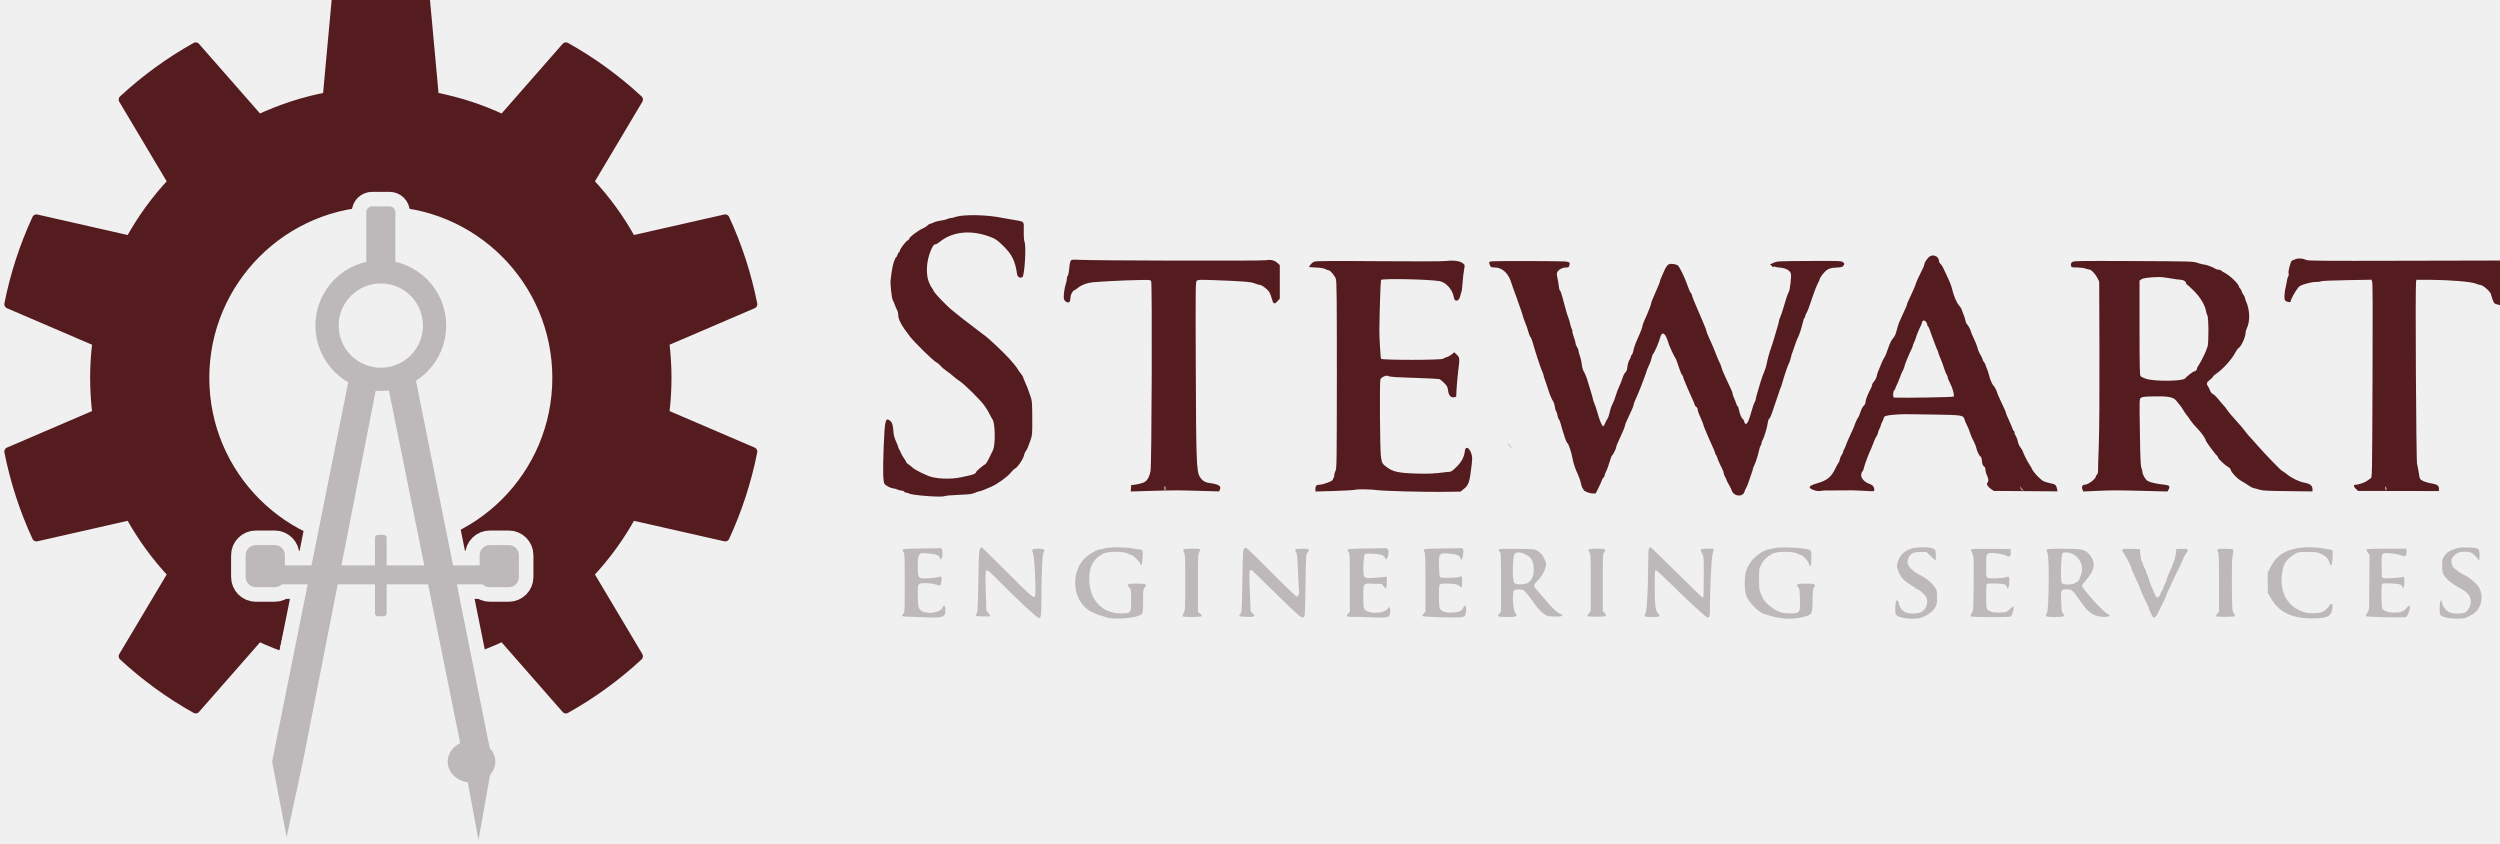
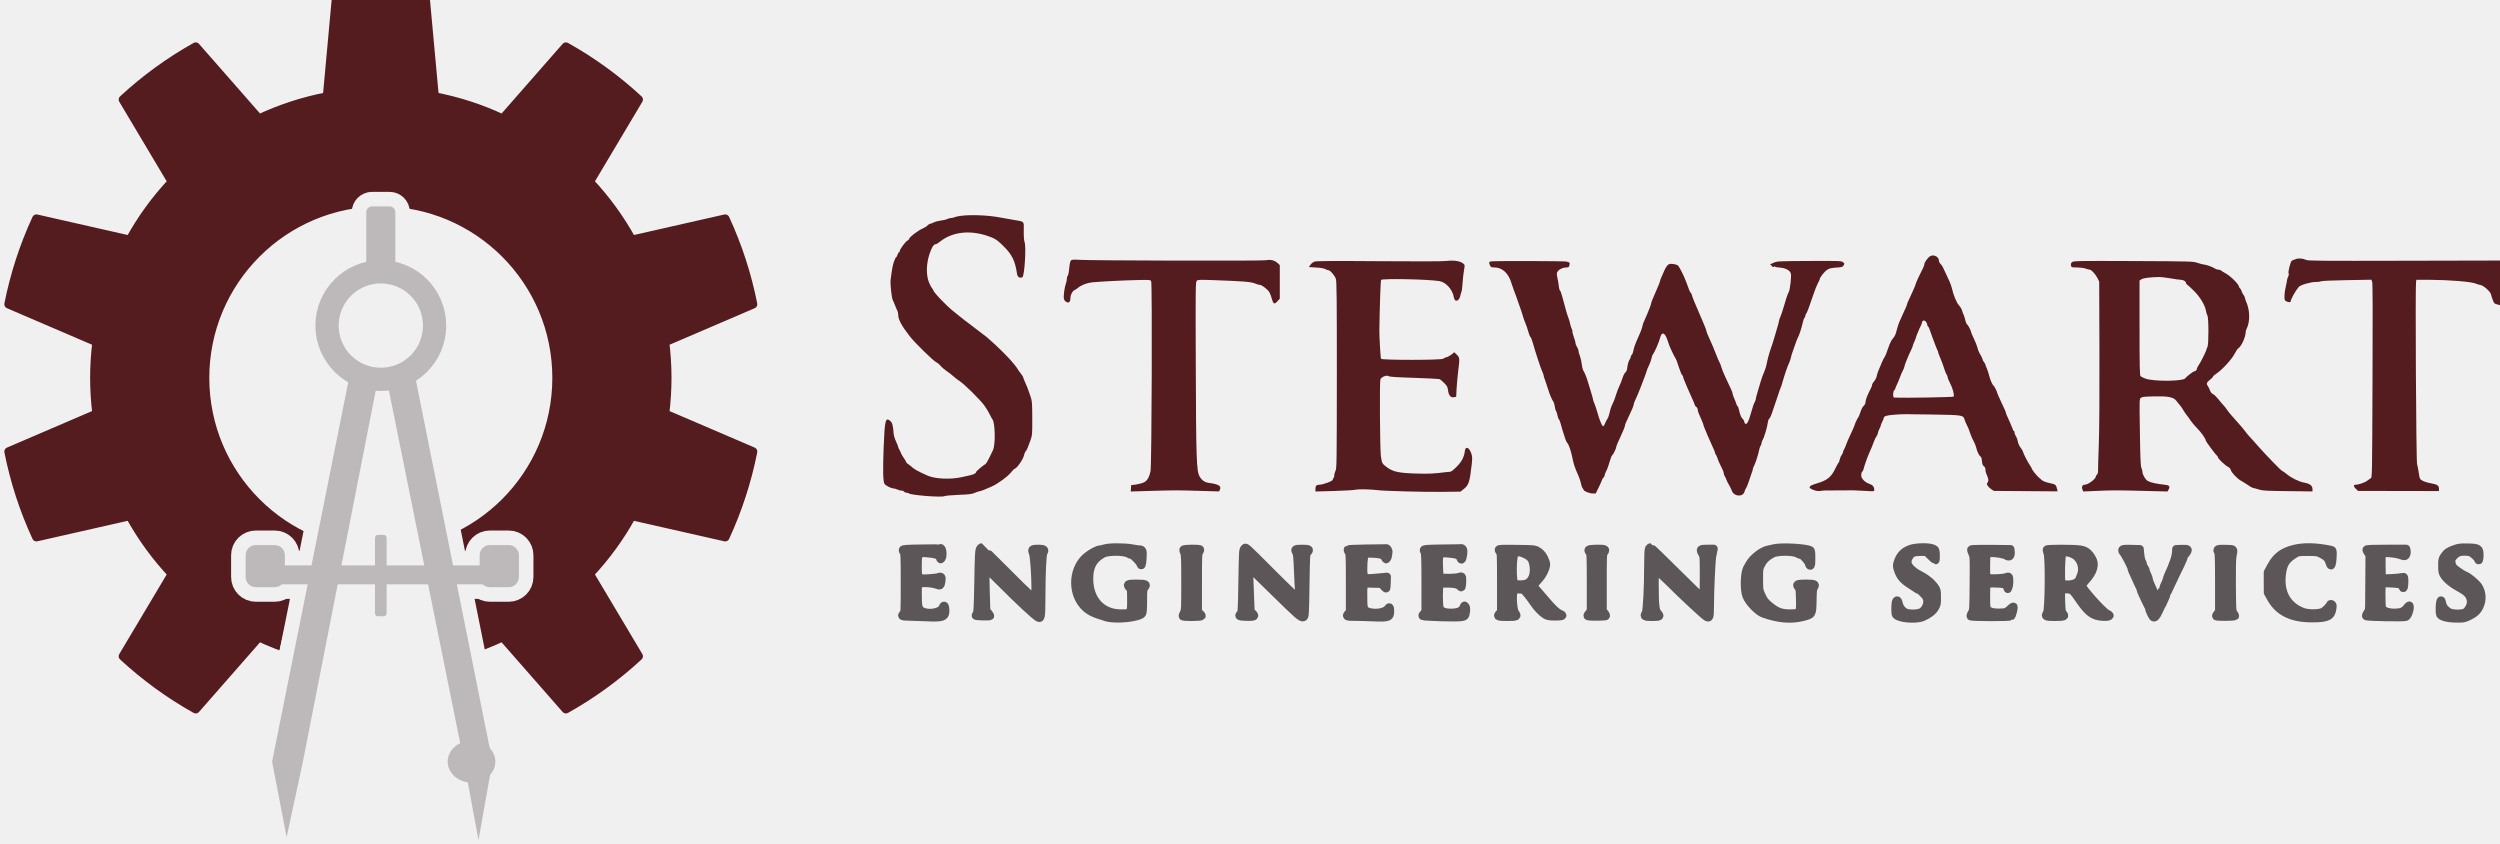
<svg xmlns="http://www.w3.org/2000/svg" viewBox="0 0 860 290" width="860" height="290">
  <defs>
    <mask id="ko-c" maskUnits="userSpaceOnUse" x="-20" y="-20" width="320" height="340">
      <rect x="-20" y="-20" width="320" height="340" fill="#fff" />
      <g fill="#000" stroke="#000" stroke-width="10" stroke-linejoin="round">
        <rect x="126" y="71" width="10" height="24" rx="2" />
        <circle cx="131" cy="112" r="18.5" fill="none" stroke="#000" stroke-width="8" />
        <path d="M120.5 128H130.5L104.2 262 98.6 288 93.6 262Z" />
        <path d="M132.5 128H142.5L169.4 262 164.6 289 159.6 262Z" />
        <ellipse cx="162.2" cy="262" rx="8.2" ry="7.2" />
        <rect x="88" y="194.5" width="87" height="6.5" rx="1" />
        <rect x="84.5" y="187.5" width="13.5" height="14.5" rx="3.5" />
        <rect x="165" y="187.5" width="13.5" height="14.5" rx="3.5" />
        <rect x="129" y="184" width="4" height="28" rx="1" />
        <path d="M118 150H145L178 300H84Z" />
      </g>
    </mask>
  </defs>
  <path mask="url(#ko-c)" fill="#551C20" stroke="#551C20" stroke-width="3" stroke-linejoin="round" fill-rule="evenodd" d="M149.46 33.24L146.45 0.42A130.5 130.5 0 0 0 115.55 0.42L112.54 33.24A98.5 98.5 0 0 0 89.06 40.87L89.06 40.87L67.33 16.08A130.5 130.5 0 0 0 42.33 34.25L59.20 62.57A98.5 98.5 0 0 0 44.68 82.55L44.68 82.55L12.54 75.26A130.5 130.5 0 0 0 2.99 104.65L33.28 117.65A98.5 98.5 0 0 0 33.28 142.35L33.28 142.35L2.99 155.35A130.5 130.5 0 0 0 12.54 184.74L44.68 177.45A98.5 98.5 0 0 0 59.20 197.43L59.20 197.43L42.33 225.75A130.5 130.5 0 0 0 67.33 243.92L89.06 219.13A98.5 98.5 0 0 0 112.54 226.76L112.54 226.76L115.55 259.58A130.5 130.5 0 0 0 146.45 259.58L149.46 226.76A98.5 98.5 0 0 0 172.94 219.13L172.94 219.13L194.67 243.92A130.5 130.5 0 0 0 219.67 225.75L202.80 197.43A98.5 98.5 0 0 0 217.32 177.45L217.32 177.45L249.46 184.74A130.5 130.5 0 0 0 259.01 155.35L228.72 142.35A98.5 98.5 0 0 0 228.72 117.65L228.72 117.65L259.01 104.65A130.5 130.5 0 0 0 249.46 75.26L217.32 82.55A98.5 98.5 0 0 0 202.80 62.57L202.80 62.57L219.67 34.25A130.5 130.5 0 0 0 194.67 16.08L172.94 40.87A98.5 98.5 0 0 0 149.46 33.24ZM191.50 130.00A60.5 60.5 0 1 0 70.50 130.00A60.5 60.5 0 1 0 191.50 130.00Z" />
  <g fill="#BDB9BA">
    <rect x="126" y="71" width="10" height="24" rx="2" />
    <circle cx="131" cy="112" r="18.5" fill="none" stroke="#BDB9BA" stroke-width="8" />
    <path d="M120.5 128H130.5L104.2 262 98.6 288 93.6 262Z" />
    <path d="M132.5 128H142.5L169.4 262 164.6 289 159.6 262Z" />
    <ellipse cx="162.2" cy="262" rx="8.2" ry="7.2" />
    <rect x="88" y="194.5" width="87" height="6.5" rx="1" />
    <rect x="84.5" y="187.5" width="13.5" height="14.5" rx="3.5" />
    <rect x="165" y="187.5" width="13.5" height="14.5" rx="3.5" />
    <rect x="129" y="184" width="4" height="28" rx="1" />
  </g>
  <g transform="translate(280 0) scale(.25)">
    <g transform="translate(0 1160) scale(.1 -.1)">
      <path fill="#551C20" d="M2020 8630 c-30 -4 -68 -12 -83 -18 -16 -7 -39 -12 -51 -12 -13 0 -36 -6 -52 -14 -16 -8 -56 -17 -89 -21 -33 -4 -77 -16 -97 -26 -20 -10 -43 -19 -51 -19 -8 0 -22 -10 -33 -21 -10 -12 -43 -32 -72 -45 -63 -28 -182 -119 -182 -140 0 -8 -11 -19 -24 -25 -26 -12 -106 -120 -106 -144 0 -8 -4 -15 -9 -15 -5 0 -15 -16 -21 -35 -6 -19 -15 -35 -20 -35 -4 0 -17 -26 -28 -57 -18 -52 -28 -103 -47 -252 -7 -56 13 -249 30 -281 7 -14 21 -45 30 -70 9 -25 23 -57 31 -72 8 -14 14 -44 14 -66 0 -59 49 -149 159 -290 67 -87 324 -338 364 -357 20 -9 47 -32 61 -50 14 -18 49 -48 78 -68 29 -19 70 -51 92 -71 21 -20 63 -52 92 -71 64 -41 271 -245 335 -330 25 -33 58 -87 74 -120 16 -33 35 -67 41 -75 38 -47 43 -351 7 -425 -11 -22 -35 -72 -54 -111 -19 -39 -41 -75 -50 -80 -39 -22 -129 -100 -129 -111 0 -16 -30 -31 -82 -43 -24 -5 -74 -16 -113 -25 -152 -35 -367 -26 -470 20 -129 56 -198 95 -230 130 -5 5 -22 18 -37 28 -16 10 -28 22 -28 27 0 6 -15 32 -34 58 -18 27 -37 59 -41 73 -4 13 -14 33 -21 44 -8 11 -14 25 -14 32 0 7 -14 42 -30 77 -17 36 -32 86 -34 113 -7 107 -18 147 -45 170 -67 57 -77 17 -92 -363 -12 -324 -9 -469 12 -502 14 -23 90 -62 120 -62 11 0 36 -7 57 -16 20 -9 46 -16 58 -15 11 1 27 -5 34 -13 7 -9 22 -16 34 -16 12 0 26 -4 32 -9 27 -25 451 -58 489 -38 11 6 99 14 196 18 147 5 183 10 223 28 27 11 55 21 63 21 15 0 88 28 168 65 86 39 221 137 265 193 23 28 46 52 51 52 26 0 116 126 128 181 5 22 15 48 23 57 19 23 32 54 65 147 27 79 28 83 27 310 -1 213 -2 236 -24 300 -28 87 -56 158 -81 210 -10 22 -19 45 -19 52 0 6 -18 34 -40 62 -22 28 -40 53 -40 57 0 7 -67 90 -120 147 -94 103 -297 291 -350 325 -14 9 -41 30 -62 47 -20 16 -73 57 -117 90 -45 33 -104 78 -130 100 -27 22 -72 58 -100 80 -100 78 -281 269 -281 296 0 4 -6 14 -14 22 -8 8 -27 43 -42 78 -42 100 -40 256 6 394 33 97 57 135 87 135 8 0 33 15 56 34 183 146 445 168 717 57 52 -21 83 -44 156 -116 120 -118 162 -203 189 -387 6 -41 42 -61 74 -41 28 18 53 412 30 479 -9 25 -13 79 -12 157 2 138 14 126 -142 152 -55 9 -134 23 -175 31 -165 32 -401 43 -550 24z M15359 8075 c-30 -16 -79 -84 -79 -109 0 -9 -9 -34 -19 -54 -42 -80 -101 -209 -101 -220 0 -6 -18 -51 -40 -99 -75 -162 -80 -173 -80 -184 0 -6 -18 -50 -41 -97 -64 -139 -75 -164 -88 -212 -7 -25 -18 -63 -24 -85 -6 -22 -24 -54 -40 -72 -16 -17 -37 -55 -48 -85 -41 -119 -55 -154 -71 -178 -9 -14 -23 -41 -31 -60 -55 -128 -66 -159 -73 -194 -3 -21 -20 -53 -35 -71 -16 -18 -29 -40 -29 -50 0 -9 -6 -29 -14 -43 -43 -81 -76 -162 -76 -190 0 -17 -8 -39 -19 -49 -23 -22 -36 -47 -57 -109 -9 -27 -19 -51 -23 -54 -9 -8 -51 -96 -51 -108 0 -6 -24 -62 -54 -124 -29 -62 -59 -131 -66 -153 -7 -22 -19 -49 -26 -60 -8 -11 -14 -27 -14 -36 0 -9 -9 -27 -19 -41 -11 -13 -22 -41 -26 -61 -4 -21 -11 -40 -16 -42 -4 -3 -26 -43 -48 -88 -55 -113 -112 -158 -246 -197 -124 -36 -136 -61 -46 -94 35 -12 63 -16 89 -11 20 3 53 6 72 6 19 0 107 0 195 1 181 3 195 2 358 -7 114 -7 117 -7 117 13 0 41 -21 69 -64 83 -65 22 -116 73 -116 119 0 21 6 43 14 49 8 7 18 27 21 44 8 39 50 156 77 217 19 41 40 91 72 175 6 17 19 41 29 55 9 13 17 32 17 42 0 10 9 35 20 55 11 21 20 43 20 50 0 7 9 30 20 50 11 21 20 43 20 49 0 27 36 39 139 47 138 10 109 10 541 3 418 -7 414 -7 435 -77 6 -19 17 -45 25 -59 16 -28 35 -74 56 -139 8 -25 27 -67 43 -95 15 -28 31 -68 35 -89 9 -47 42 -113 60 -120 8 -3 15 -28 18 -62 4 -43 10 -59 26 -71 16 -11 22 -26 22 -50 0 -19 9 -52 20 -74 23 -45 26 -84 7 -102 -19 -17 5 -57 52 -89 l36 -24 438 -3 439 -3 -7 33 c-13 58 -20 64 -103 81 -46 10 -89 26 -103 38 -13 12 -35 31 -49 43 -30 27 -90 102 -90 113 0 5 -15 31 -33 58 -35 54 -82 147 -92 182 -3 12 -19 37 -34 57 -16 20 -31 54 -35 79 -4 23 -15 56 -26 72 -11 17 -20 40 -20 53 0 12 -4 22 -9 22 -5 0 -15 17 -21 38 -7 20 -30 74 -51 120 -22 45 -39 87 -39 94 0 11 -6 25 -79 180 -23 48 -41 92 -41 97 0 14 -40 90 -50 96 -15 9 -49 89 -60 140 -6 28 -20 69 -30 92 -11 24 -20 48 -20 54 0 6 -9 22 -20 36 -11 14 -20 32 -20 39 0 8 -13 35 -29 62 -17 26 -35 68 -40 94 -6 26 -29 84 -51 130 -22 46 -40 88 -40 95 0 18 -39 89 -55 103 -8 7 -17 28 -21 49 -3 20 -14 54 -23 76 -10 22 -21 52 -25 68 -3 15 -22 44 -40 65 -34 37 -76 139 -97 232 -5 25 -21 70 -35 100 -14 30 -34 73 -44 95 -42 95 -56 121 -77 142 -13 12 -23 32 -23 45 -1 55 -70 91 -121 63z m-55 -907 c9 -12 16 -30 16 -40 0 -10 4 -18 8 -18 4 0 14 -17 21 -37 7 -21 21 -62 32 -90 11 -29 29 -79 41 -110 11 -32 27 -70 34 -85 8 -14 14 -31 14 -38 0 -6 9 -30 19 -53 20 -43 54 -136 73 -197 5 -19 17 -44 24 -55 8 -11 14 -27 14 -37 0 -10 13 -41 28 -70 40 -76 67 -173 54 -195 -6 -9 -671 -20 -819 -14 -19 1 -17 85 2 101 8 7 15 18 15 24 0 6 7 25 16 41 9 17 29 65 45 107 15 43 35 88 43 100 7 13 17 37 21 53 3 17 12 44 19 60 7 17 23 55 35 85 13 30 31 72 42 92 10 20 19 43 19 50 1 7 9 31 20 53 11 22 19 45 20 50 0 14 59 156 69 169 5 6 12 26 16 44 8 38 36 43 59 10z M20390 8035 c-19 -8 -42 -17 -52 -20 -20 -8 -60 -164 -46 -181 5 -7 2 -23 -7 -40 -8 -16 -15 -37 -15 -46 0 -9 -6 -43 -14 -75 -23 -93 -29 -185 -14 -205 18 -24 78 -36 78 -15 0 27 65 145 110 198 23 28 163 69 234 69 34 0 66 4 72 9 5 6 158 13 352 16 l342 6 11 -28 c7 -19 9 -421 5 -1298 -6 -1462 -4 -1394 -30 -1409 -10 -6 -31 -21 -45 -32 -28 -23 -119 -54 -158 -54 -32 0 -30 -26 5 -58 l29 -27 556 -1 557 -1 0 33 c0 43 -24 59 -115 75 -38 6 -88 22 -110 34 -40 23 -40 24 -52 106 -7 46 -18 102 -24 124 -13 42 -26 2465 -14 2512 l5 23 179 0 c284 -2 579 -26 643 -54 21 -9 44 -16 52 -16 39 0 143 -89 152 -130 7 -33 32 -101 43 -118 4 -7 24 -17 45 -22 l36 -8 0 307 0 306 -1319 -3 c-1131 -3 -1323 -1 -1348 11 -44 22 -104 27 -143 12z M3538 8018 c-11 -9 -19 -41 -26 -113 -5 -56 -15 -101 -21 -103 -6 -2 -11 -19 -11 -38 0 -18 -7 -51 -15 -71 -8 -21 -19 -74 -24 -118 -11 -88 -1 -119 47 -136 25 -9 42 18 42 68 0 36 29 91 52 99 10 3 34 19 52 34 41 36 123 68 195 75 111 11 420 27 608 31 186 4 192 4 203 -16 16 -30 8 -2545 -9 -2615 -22 -96 -50 -138 -106 -159 -27 -10 -75 -21 -105 -25 l-55 -6 -3 -44 -3 -44 298 9 c335 9 335 9 673 -1 l245 -7 12 28 c21 47 -22 72 -151 89 -59 8 -98 35 -130 90 -42 71 -48 251 -52 1522 -4 1079 -3 1152 13 1169 16 15 35 16 213 10 440 -16 535 -24 589 -47 24 -10 54 -19 66 -19 22 0 78 -39 120 -84 12 -13 30 -54 40 -90 25 -91 38 -100 81 -53 l34 37 0 231 0 231 -29 27 c-43 40 -96 53 -165 40 -59 -11 -2393 -5 -2571 6 -66 5 -94 3 -107 -7z M8700 8009 c-45 -6 -420 -7 -926 -3 -622 5 -861 3 -885 -5 -19 -6 -44 -26 -57 -44 l-22 -32 97 -6 c63 -3 110 -11 130 -22 18 -9 38 -17 46 -17 22 0 83 -72 98 -116 12 -32 14 -261 14 -1324 -1 -1195 -2 -1287 -18 -1317 -9 -18 -17 -45 -17 -62 0 -16 -4 -33 -10 -36 -5 -3 -10 -14 -10 -24 0 -20 -134 -71 -187 -71 -38 0 -53 -16 -53 -58 l0 -35 258 7 c141 4 276 12 298 18 39 9 223 5 304 -7 78 -11 632 -26 875 -23 l261 3 50 40 c63 50 78 96 104 327 10 95 10 113 -5 158 -28 84 -79 106 -88 38 -10 -86 -43 -150 -114 -221 -45 -45 -75 -68 -92 -69 -14 0 -37 -3 -51 -4 -171 -22 -237 -25 -410 -20 -240 7 -321 24 -404 85 -68 50 -71 56 -85 156 -13 91 -19 1016 -7 1053 11 34 85 65 112 47 16 -11 102 -16 352 -24 181 -6 338 -14 348 -17 11 -4 40 -28 66 -54 40 -41 47 -53 53 -102 9 -70 38 -103 83 -94 l29 7 6 117 c4 64 14 171 22 237 22 175 21 185 -19 224 l-35 34 -39 -32 c-22 -17 -54 -34 -71 -37 -17 -4 -36 -13 -42 -20 -16 -20 -843 -21 -856 -1 -7 11 -24 305 -23 397 4 302 17 678 23 688 15 22 640 10 803 -16 91 -15 182 -117 199 -224 12 -75 76 -54 91 30 4 20 10 42 14 47 4 6 11 60 15 120 4 61 13 141 20 179 12 67 12 70 -9 88 -44 37 -128 50 -236 37z M9313 8003 c-26 -5 -28 -18 -10 -56 11 -24 18 -27 61 -27 109 0 198 -84 236 -225 5 -16 20 -59 33 -95 25 -64 32 -85 67 -185 9 -27 22 -66 30 -85 7 -19 18 -55 25 -80 7 -25 19 -61 28 -80 21 -50 37 -97 53 -155 8 -27 19 -51 24 -53 5 -2 19 -36 30 -75 42 -148 113 -363 131 -399 10 -20 19 -44 19 -53 0 -9 8 -37 19 -63 10 -26 28 -81 41 -122 22 -75 55 -152 76 -180 6 -8 14 -37 18 -64 3 -27 11 -55 17 -63 7 -7 16 -34 20 -60 5 -26 14 -50 20 -53 5 -4 16 -31 24 -61 13 -50 20 -76 62 -204 9 -27 22 -54 29 -60 18 -14 53 -116 69 -200 16 -86 38 -150 77 -234 16 -35 35 -89 41 -120 6 -31 17 -62 24 -69 7 -7 13 -17 13 -22 0 -17 82 -50 124 -50 l43 0 41 83 c22 45 43 92 46 104 4 11 13 27 21 33 8 7 15 20 15 29 0 9 7 30 16 46 20 39 41 97 60 165 8 30 21 60 28 65 15 11 56 97 56 116 0 6 9 33 21 58 12 25 29 64 39 86 10 22 27 61 39 88 11 26 21 54 21 63 0 8 8 32 19 52 17 35 26 54 80 175 11 26 21 54 21 62 0 13 13 44 61 150 10 22 27 65 38 95 11 30 34 90 51 134 16 43 30 82 30 87 0 5 13 36 29 69 16 33 32 78 36 100 4 22 12 46 18 53 22 23 87 173 101 232 17 70 53 74 83 8 12 -27 25 -61 29 -78 8 -35 81 -193 99 -215 7 -8 27 -61 44 -117 18 -56 39 -107 47 -114 8 -6 14 -18 14 -25 0 -7 9 -33 19 -56 10 -24 29 -68 41 -98 13 -30 40 -92 61 -137 22 -46 39 -88 39 -95 0 -7 9 -19 20 -26 11 -7 20 -23 20 -36 0 -22 15 -61 61 -163 10 -24 19 -47 19 -53 0 -5 9 -29 19 -52 10 -24 29 -68 41 -98 13 -30 40 -92 61 -137 22 -46 39 -89 39 -97 0 -8 4 -17 9 -21 5 -3 15 -22 21 -43 11 -36 36 -92 72 -163 10 -20 18 -45 18 -56 0 -10 6 -27 14 -38 7 -11 17 -31 21 -45 4 -14 20 -45 35 -70 15 -25 33 -63 41 -84 29 -81 154 -88 174 -9 3 15 12 35 19 43 7 8 23 47 36 85 12 39 31 93 41 120 11 28 19 56 19 64 0 7 7 25 15 39 19 34 61 165 70 217 4 22 13 50 21 62 8 12 14 30 14 40 0 10 6 27 13 38 20 30 67 184 71 235 3 24 10 49 18 55 14 11 30 47 60 140 11 33 23 69 27 80 5 11 21 58 36 105 14 46 31 93 36 103 6 10 18 48 28 85 25 90 69 219 91 262 9 19 20 53 24 75 4 22 14 54 21 70 7 17 23 62 35 100 13 39 27 77 32 85 23 40 55 136 74 220 8 36 19 67 24 68 6 2 10 11 10 21 0 9 6 26 14 37 15 22 34 71 96 255 21 63 50 136 64 162 14 25 26 50 26 56 0 22 64 104 101 128 31 20 54 26 124 31 78 4 88 7 103 30 15 23 15 25 -8 44 -23 18 -42 19 -464 17 -429 -2 -442 -3 -490 -24 l-49 -22 23 -23 c18 -18 24 -20 31 -9 5 8 9 9 9 3 0 -7 26 -13 68 -16 82 -5 146 -40 155 -85 8 -41 -13 -224 -29 -250 -15 -24 -40 -98 -74 -218 -12 -44 -31 -98 -41 -121 -10 -23 -19 -47 -19 -55 0 -8 -9 -45 -21 -84 -11 -38 -30 -101 -41 -140 -25 -84 -37 -123 -48 -150 -21 -57 -51 -167 -60 -220 -6 -33 -21 -82 -34 -110 -13 -27 -35 -88 -49 -135 -14 -47 -35 -116 -46 -155 -12 -38 -21 -77 -21 -85 0 -8 -7 -28 -16 -45 -16 -29 -21 -47 -62 -187 -25 -87 -48 -124 -68 -107 -8 6 -14 19 -14 29 0 10 -7 23 -16 31 -23 19 -40 58 -54 122 -6 31 -15 57 -20 57 -5 0 -14 17 -20 38 -7 20 -20 56 -31 79 -10 24 -19 49 -19 58 0 16 -17 55 -96 220 -29 61 -55 126 -59 145 -4 19 -15 49 -25 65 -9 17 -27 57 -39 90 -31 82 -67 167 -107 253 -19 40 -34 79 -34 87 0 8 -9 34 -19 57 -10 24 -29 68 -41 98 -13 30 -34 80 -47 110 -48 106 -93 219 -93 233 0 6 -6 18 -14 26 -14 15 -23 37 -60 141 -33 90 -95 216 -118 237 -10 9 -40 18 -68 21 -73 7 -84 -5 -159 -182 -12 -27 -21 -53 -21 -59 0 -6 -8 -29 -18 -51 -11 -23 -29 -66 -41 -96 -13 -30 -32 -74 -42 -98 -10 -23 -19 -48 -19 -55 0 -13 -31 -98 -60 -162 -10 -22 -27 -61 -39 -88 -11 -26 -21 -54 -21 -63 0 -15 -26 -86 -60 -159 -40 -89 -59 -142 -65 -182 -4 -23 -13 -47 -21 -54 -8 -6 -14 -18 -14 -27 0 -8 -9 -30 -21 -48 -11 -19 -23 -60 -26 -91 -4 -43 -12 -64 -29 -79 -13 -12 -30 -48 -39 -79 -10 -31 -30 -82 -45 -113 -15 -32 -36 -86 -46 -122 -10 -36 -30 -88 -45 -117 -15 -28 -33 -80 -39 -114 -7 -35 -21 -76 -32 -92 -12 -17 -27 -46 -34 -66 -7 -20 -18 -36 -25 -36 -15 0 -49 82 -79 190 -12 44 -31 99 -41 123 -10 23 -19 48 -19 55 0 6 -9 41 -20 77 -11 36 -34 111 -51 167 -16 56 -41 117 -53 136 -15 22 -25 56 -30 101 -4 37 -16 89 -26 117 -11 27 -20 60 -20 72 0 12 -9 36 -20 52 -11 17 -20 39 -20 51 0 12 -11 52 -25 89 -13 37 -22 72 -19 76 3 5 -2 21 -10 37 -8 15 -17 46 -21 67 -4 22 -15 60 -25 85 -17 43 -32 96 -81 280 -12 47 -27 88 -33 92 -5 3 -11 19 -13 35 -6 51 -13 97 -25 150 -9 45 -9 56 6 78 21 32 72 55 120 55 30 0 35 4 41 31 8 37 7 38 -42 50 -37 8 -996 10 -1040 2z M17312 7993 c-15 -13 -20 -25 -15 -45 5 -28 7 -28 82 -28 42 -1 94 -7 116 -15 22 -8 48 -15 58 -15 24 0 82 -63 110 -120 l22 -45 3 -945 c2 -598 -1 -1070 -8 -1285 -7 -187 -12 -356 -11 -377 0 -20 -6 -41 -14 -48 -8 -7 -15 -17 -15 -22 0 -37 -107 -118 -156 -118 -29 0 -43 -28 -31 -61 l12 -32 205 9 c216 9 244 9 680 -2 l275 -7 14 25 c25 48 13 62 -59 69 -103 10 -192 30 -227 51 -33 19 -73 89 -73 125 0 11 -6 36 -14 54 -11 26 -16 136 -21 491 -7 447 -7 456 12 473 17 14 48 18 184 21 189 4 264 -10 302 -57 12 -15 36 -43 52 -64 17 -20 36 -49 44 -63 7 -15 28 -45 45 -67 17 -22 45 -60 61 -85 17 -25 55 -70 85 -100 58 -58 120 -146 120 -168 0 -14 130 -191 156 -212 7 -7 14 -18 14 -24 0 -17 99 -111 137 -130 21 -10 35 -26 39 -44 8 -33 86 -116 134 -143 19 -11 47 -27 61 -37 79 -53 96 -63 119 -68 14 -2 50 -12 80 -22 46 -14 111 -17 393 -20 l337 -4 0 25 c0 56 -30 80 -119 97 -68 13 -171 63 -235 116 -30 24 -59 44 -63 44 -12 0 -226 221 -343 354 -52 59 -104 118 -116 129 -12 12 -34 40 -50 62 -16 21 -36 46 -44 55 -8 9 -37 42 -65 74 -27 32 -65 75 -84 95 -18 20 -43 52 -56 71 -12 19 -35 49 -51 65 -16 17 -48 54 -71 84 -24 30 -56 61 -73 69 -19 9 -33 27 -41 51 -7 20 -20 46 -29 59 -24 30 -16 54 31 88 21 16 39 34 39 41 0 6 24 27 54 47 76 50 209 197 246 271 16 33 39 66 50 73 41 25 100 155 100 220 0 11 6 33 14 49 50 101 46 258 -10 380 -7 17 -14 38 -14 46 0 8 -9 25 -19 39 -11 13 -23 36 -26 51 -4 14 -13 31 -21 38 -8 6 -14 15 -14 20 0 37 -124 158 -200 196 -19 10 -41 24 -48 31 -7 6 -25 12 -39 12 -15 0 -34 6 -42 13 -21 18 -127 57 -154 57 -12 0 -51 10 -87 22 -65 22 -71 22 -886 26 -780 3 -821 2 -842 -15z m1353 -223 c60 -11 125 -20 144 -20 35 0 71 -23 71 -46 0 -7 8 -17 17 -22 9 -5 51 -44 93 -86 85 -84 152 -197 165 -277 4 -24 12 -50 18 -58 19 -22 20 -398 2 -434 -8 -17 -15 -34 -15 -38 0 -16 -83 -184 -107 -215 -12 -17 -23 -37 -23 -45 0 -19 -20 -39 -38 -39 -13 0 -110 -75 -124 -96 -27 -41 -426 -45 -543 -5 -32 11 -65 28 -72 37 -10 14 -13 154 -13 666 l0 648 26 17 c26 17 111 28 235 31 30 1 104 -7 164 -18z" />
      <g data-centered="1" transform="translate(529 0)">
-         <path fill="#BDB9BA" d="M9028 5482 c9 -10 22 -27 29 -38 6 -10 12 -14 12 -8 1 15 -38 64 -50 64 -5 0 -1 -8 9 -18z M4290 4886 c0 -14 5 -28 10 -31 6 -4 10 7 10 24 0 17 -4 31 -10 31 -5 0 -10 -11 -10 -24z M16071 4895 c-1 -25 17 -45 39 -45 12 1 11 3 -3 11 -10 6 -22 20 -27 32 -8 21 -9 21 -9 2z M21090 4888 c0 -15 5 -30 10 -33 13 -8 13 25 0 45 -8 12 -10 9 -10 -12z M1761 4057 c-19 -24 -22 -64 -29 -479 -7 -369 -10 -409 -26 -427 -9 -10 -13 -22 -8 -25 14 -8 189 -12 197 -4 4 4 -6 23 -22 41 l-30 35 -8 267 c-6 234 -5 269 8 283 14 14 32 -1 180 -149 264 -265 488 -474 534 -498 38 -20 43 9 44 261 1 358 12 609 29 634 25 40 8 54 -67 54 -92 0 -101 -7 -79 -61 24 -59 47 -567 27 -597 -17 -27 -66 16 -395 347 -182 182 -333 331 -337 331 -3 0 -12 -6 -18 -13z M3470 4054 c-25 -7 -54 -14 -64 -14 -30 0 -115 -45 -176 -93 -195 -153 -222 -481 -55 -675 67 -77 136 -113 320 -167 132 -39 451 -5 492 51 9 13 13 62 13 175 0 141 2 159 20 182 39 49 23 57 -123 57 -111 0 -128 -11 -86 -56 23 -25 24 -32 24 -171 0 -183 0 -183 -141 -183 -258 0 -431 184 -435 465 -3 177 54 283 191 356 65 35 283 35 345 1 22 -12 45 -22 51 -22 18 0 103 -86 114 -115 17 -46 27 -26 33 72 7 106 1 123 -42 123 -14 0 -61 7 -104 15 -101 19 -315 19 -377 -1z M5392 4052 c-18 -18 -19 -43 -26 -448 -7 -417 -8 -430 -28 -451 -30 -32 -19 -38 88 -41 107 -4 127 8 80 50 l-26 23 -11 279 c-9 231 -9 280 3 287 7 5 16 8 20 6 3 -1 148 -141 321 -311 322 -316 362 -351 391 -340 24 9 24 14 31 459 6 388 7 411 25 430 42 45 28 55 -69 55 -98 0 -112 -7 -86 -47 14 -21 18 -67 26 -260 5 -130 11 -250 14 -267 8 -39 -9 -86 -30 -86 -9 0 -161 145 -338 323 -389 390 -360 364 -385 339z M10960 4051 c-6 -11 -10 -93 -10 -193 -1 -353 -17 -667 -35 -694 -30 -46 -16 -54 89 -54 107 0 121 8 81 50 -36 37 -44 109 -45 383 0 160 3 209 13 213 7 2 87 -70 182 -164 210 -209 483 -462 519 -482 40 -21 46 -5 46 145 0 195 20 633 31 690 6 28 13 62 16 78 l5 27 -86 0 c-101 0 -109 -7 -74 -66 23 -38 23 -45 23 -324 0 -220 -3 -285 -12 -285 -7 0 -170 156 -361 348 -192 191 -354 347 -360 347 -6 0 -16 -9 -22 -19z M12675 4055 c-27 -8 -59 -14 -70 -15 -21 0 -103 -40 -133 -65 -9 -7 -32 -26 -50 -41 -36 -29 -72 -78 -112 -153 -37 -71 -43 -296 -8 -384 32 -83 159 -215 233 -241 210 -74 381 -88 545 -46 129 34 128 31 132 223 2 134 6 166 20 186 30 42 10 51 -114 51 -119 0 -139 -10 -102 -51 16 -18 20 -41 22 -151 6 -204 3 -208 -136 -208 -117 0 -176 21 -268 93 -72 57 -94 84 -130 168 -27 60 -28 73 -28 209 0 143 0 146 31 205 32 63 78 106 153 146 65 35 283 35 345 1 22 -12 45 -22 52 -22 22 0 102 -89 105 -118 2 -16 9 -27 18 -27 12 0 15 18 15 104 0 82 -3 105 -15 111 -68 34 -411 51 -505 25z M14560 4048 c-96 -34 -151 -93 -180 -194 -11 -37 -10 -50 8 -103 28 -82 66 -128 154 -186 40 -26 85 -56 100 -66 15 -11 31 -19 35 -19 13 -1 78 -63 96 -92 37 -60 12 -155 -53 -203 -48 -35 -196 -37 -245 -3 -41 28 -71 73 -79 121 -8 45 -31 49 -40 6 -8 -43 -7 -151 2 -166 34 -54 269 -76 368 -36 80 34 142 80 171 131 25 43 28 56 27 144 0 88 -3 100 -27 135 -54 77 -121 129 -259 200 -15 8 -48 35 -73 59 -52 53 -60 104 -25 161 33 55 64 68 157 68 l82 0 58 -57 c32 -32 62 -58 66 -58 4 0 7 33 5 73 -3 71 -3 72 -38 89 -50 26 -233 23 -310 -4z M19830 4046 c-151 -39 -239 -106 -309 -236 l-46 -85 0 -140 1 -140 44 -79 c108 -190 290 -277 574 -275 204 1 257 28 271 136 6 45 4 54 -11 60 -11 4 -19 2 -22 -6 -8 -24 -65 -82 -96 -98 -52 -27 -199 -29 -269 -5 -222 79 -330 270 -296 526 19 142 57 200 184 277 37 22 50 24 171 24 123 0 134 -2 186 -28 69 -35 95 -62 111 -116 6 -23 17 -42 22 -42 12 0 23 66 24 148 1 57 -1 63 -21 67 -207 44 -379 48 -518 12z M22050 4047 c-83 -29 -111 -48 -146 -99 -27 -38 -29 -49 -29 -132 0 -76 4 -97 22 -126 41 -66 115 -125 252 -200 82 -46 121 -101 121 -172 0 -49 -32 -111 -71 -140 -39 -29 -186 -28 -234 2 -50 31 -82 74 -90 120 -4 22 -10 40 -15 40 -19 0 -28 -171 -11 -199 19 -30 112 -53 221 -53 98 -1 109 1 172 31 79 38 118 73 147 135 44 89 37 198 -17 279 -29 43 -135 131 -177 147 -42 16 -148 89 -169 117 -10 14 -21 44 -23 67 -4 36 0 46 31 83 44 51 88 66 171 61 55 -3 69 -9 108 -41 25 -21 49 -46 52 -57 13 -41 25 -18 25 50 0 95 -14 104 -165 107 -92 2 -120 -1 -175 -20z M952 4053 c-210 -3 -254 -6 -258 -18 -3 -8 1 -22 10 -30 14 -15 16 -64 16 -423 0 -403 0 -406 -22 -429 -30 -33 -19 -37 90 -39 53 -1 167 -5 253 -9 216 -10 249 7 237 125 -4 43 -23 49 -36 11 -24 -67 -191 -98 -282 -51 -51 26 -60 59 -60 227 0 130 0 133 25 149 30 19 176 11 238 -14 46 -18 53 -12 63 56 8 53 -3 67 -41 52 -15 -6 -76 -13 -135 -17 -149 -8 -150 -7 -150 166 0 117 2 131 22 156 21 27 23 28 99 22 125 -10 169 -25 182 -60 9 -28 11 -29 24 -12 25 35 12 155 -16 143 -4 -2 -120 -4 -259 -5z M7075 4053 c-137 -2 -253 -7 -258 -12 -5 -5 -1 -21 10 -37 17 -26 18 -56 18 -425 l0 -397 -25 -27 c-34 -37 -16 -45 95 -43 50 0 162 -3 250 -7 213 -9 235 -2 235 87 0 56 -12 67 -34 33 -36 -55 -195 -76 -282 -36 -50 23 -54 39 -54 222 0 167 -4 162 139 157 l114 -3 28 -35 c16 -18 31 -31 34 -28 4 3 7 41 8 84 l2 79 -30 -3 c-16 -1 -76 -7 -132 -12 -121 -12 -147 -5 -157 40 -14 71 -2 267 18 287 10 10 156 5 208 -7 38 -10 52 -19 65 -43 15 -29 16 -30 29 -12 8 10 14 26 14 36 0 9 3 30 6 46 6 31 -16 65 -39 61 -7 -2 -124 -4 -262 -5z M8112 4053 c-204 -3 -244 -6 -249 -18 -3 -9 1 -23 8 -32 11 -13 14 -94 14 -419 l0 -402 -25 -27 c-18 -20 -21 -28 -12 -34 7 -4 127 -11 266 -15 262 -6 310 -2 320 32 15 55 16 98 2 117 -14 19 -15 19 -30 -16 -19 -46 -75 -69 -169 -69 -94 0 -144 22 -157 69 -13 47 -13 287 0 312 9 17 22 19 104 19 101 0 152 -12 178 -41 21 -25 27 -11 29 74 2 69 -2 74 -45 59 -44 -16 -244 -18 -259 -3 -8 7 -13 58 -15 132 -6 187 2 201 106 194 129 -10 172 -23 184 -56 18 -52 31 -37 44 54 7 51 -6 79 -35 75 -9 -2 -125 -4 -259 -5z M4554 4037 c-2 -7 2 -27 11 -43 13 -24 15 -87 15 -409 0 -363 -1 -382 -20 -418 -11 -21 -18 -42 -15 -47 9 -15 252 -13 261 2 4 6 -5 21 -22 35 l-29 23 0 398 c0 366 1 400 18 425 10 15 15 32 12 37 -10 16 -225 13 -231 -3z M8895 4040 c-4 -6 1 -20 12 -32 17 -19 18 -45 18 -423 l0 -403 -24 -25 c-37 -40 -21 -47 110 -47 135 0 147 7 108 59 -32 43 -43 286 -13 308 22 16 102 17 131 0 20 -11 79 -84 146 -182 41 -60 107 -128 150 -154 33 -20 53 -24 134 -25 102 -1 131 12 76 36 -51 22 -99 66 -199 184 -54 64 -114 133 -131 152 -40 43 -41 62 -5 99 62 64 101 121 122 181 21 60 21 65 6 109 -23 67 -60 116 -109 143 -40 24 -51 25 -283 28 -178 3 -243 1 -249 -8z m358 -65 c77 -36 102 -68 117 -146 20 -113 -8 -208 -75 -249 -43 -26 -159 -29 -187 -3 -29 26 -27 359 3 397 27 34 72 34 142 1z M10132 4038 c-8 -8 -6 -17 8 -36 19 -24 20 -43 20 -418 l0 -392 -27 -32 c-21 -25 -23 -34 -13 -40 11 -7 175 -8 238 -1 19 2 14 22 -10 49 l-23 24 0 393 c0 360 1 395 18 412 21 24 22 39 1 47 -29 11 -199 7 -212 -6z M15395 4040 c-4 -6 3 -30 15 -55 21 -43 21 -53 18 -412 -3 -364 -3 -368 -26 -407 -13 -21 -19 -42 -15 -47 15 -14 538 -15 556 -1 16 14 42 113 35 134 -2 6 -20 -4 -39 -23 -18 -19 -47 -40 -62 -47 -38 -16 -170 -15 -210 2 -66 27 -67 31 -67 211 0 117 3 166 12 171 14 9 175 6 227 -3 25 -4 36 -13 46 -37 l13 -31 11 28 c14 35 14 134 1 142 -5 3 -18 1 -29 -4 -30 -17 -233 -26 -259 -12 -21 11 -22 18 -22 161 0 173 3 180 78 180 69 0 174 -19 199 -36 46 -29 69 -6 61 62 l-3 29 -267 3 c-177 1 -269 -1 -273 -8z M16435 4040 c-4 -6 1 -30 10 -53 26 -68 19 -780 -8 -821 -33 -49 -20 -56 105 -56 133 0 153 8 119 44 -21 22 -23 36 -28 165 -7 165 -4 171 68 171 81 0 88 -6 192 -157 107 -156 175 -207 289 -219 107 -11 155 12 86 41 -57 23 -348 348 -348 387 0 8 18 34 40 59 123 133 151 234 90 329 -46 72 -86 100 -162 110 -88 13 -445 13 -453 0z m380 -77 c92 -54 132 -186 86 -285 -11 -26 -21 -51 -21 -56 0 -5 -17 -21 -38 -36 -52 -36 -184 -39 -202 -5 -18 33 -9 381 10 404 22 26 102 16 165 -22z M17474 4035 c-4 -9 2 -26 13 -38 27 -30 113 -196 113 -218 0 -12 12 -39 76 -177 24 -51 44 -97 44 -102 0 -11 69 -164 100 -222 11 -20 20 -42 20 -49 0 -17 48 -117 59 -123 21 -13 43 10 72 73 16 36 34 73 39 81 6 8 15 26 21 40 6 14 20 43 30 66 11 23 19 44 19 48 0 3 27 64 61 134 33 70 70 147 81 172 12 25 25 52 30 60 4 8 15 31 24 50 8 19 22 49 30 67 8 17 14 34 14 37 0 3 14 26 32 51 41 58 32 67 -63 63 l-74 -3 -1 -30 c-2 -70 -35 -170 -109 -330 -8 -16 -17 -43 -21 -60 -4 -16 -15 -46 -26 -65 -10 -19 -18 -41 -18 -48 0 -8 -9 -25 -20 -39 -11 -14 -20 -33 -20 -43 0 -19 -30 -50 -49 -50 -6 0 -16 12 -22 28 -6 15 -19 45 -29 67 -10 22 -27 61 -39 88 -11 26 -21 55 -21 65 -1 9 -9 35 -20 57 -11 22 -20 47 -20 55 0 8 -9 29 -20 45 -11 17 -20 37 -20 45 0 8 -7 29 -17 45 -9 17 -19 62 -22 100 l-6 70 -118 3 c-100 2 -118 0 -123 -13z M18784 4035 c-4 -8 0 -23 7 -32 11 -13 14 -94 14 -419 l0 -402 -24 -25 c-12 -14 -20 -31 -16 -37 7 -12 248 -10 260 2 4 3 -4 21 -17 38 -23 32 -23 33 -26 378 -2 224 1 368 8 407 20 110 29 100 -93 103 -89 2 -108 0 -113 -13z M20834 4039 c-3 -6 4 -25 17 -42 l24 -32 -2 -310 c-1 -170 -2 -342 -3 -381 0 -60 -4 -77 -26 -109 -17 -26 -22 -40 -14 -45 18 -11 516 -21 544 -10 25 9 56 84 56 137 0 32 -10 29 -44 -13 -38 -48 -80 -64 -171 -64 -82 0 -145 23 -165 59 -6 11 -10 87 -10 175 0 139 2 156 18 165 11 6 63 6 131 2 115 -8 129 -13 144 -55 11 -28 22 13 22 77 0 67 -2 72 -20 68 -79 -14 -240 -23 -263 -15 l-27 9 -3 152 c-3 191 -5 188 119 180 49 -4 107 -14 131 -23 66 -24 80 -23 90 9 6 15 7 39 4 52 l-6 25 -270 0 c-184 0 -271 -3 -276 -11z" />
+         <path fill="#5C5658" stroke="#5C5658" stroke-width="110" stroke-linejoin="round" d="M1761 4057c -19 -24 -22 -64 -29 -479 -7 -369 -10 -409 -26 -427 -9 -10 -13 -22 -8 -25 14 -8 189 -12 197 -4 4 4 -6 23 -22 41 l -30 35 -8 267 c -6 234 -5 269 8 283 14 14 32 -1 180 -149 264 -265 488 -474 534 -498 38 -20 43 9 44 261 1 358 12 609 29 634 25 40 8 54 -67 54 -92 0 -101 -7 -79 -61 24 -59 47 -567 27 -597 -17 -27 -66 16 -395 347 -182 182 -333 331 -337 331 -3 0 -12 -6 -18 -13 z M3470 4054c -25 -7 -54 -14 -64 -14 -30 0 -115 -45 -176 -93 -195 -153 -222 -481 -55 -675 67 -77 136 -113 320 -167 132 -39 451 -5 492 51 9 13 13 62 13 175 0 141 2 159 20 182 39 49 23 57 -123 57 -111 0 -128 -11 -86 -56 23 -25 24 -32 24 -171 0 -183 0 -183 -141 -183 -258 0 -431 184 -435 465 -3 177 54 283 191 356 65 35 283 35 345 1 22 -12 45 -22 51 -22 18 0 103 -86 114 -115 17 -46 27 -26 33 72 7 106 1 123 -42 123 -14 0 -61 7 -104 15 -101 19 -315 19 -377 -1 z M5392 4052c -18 -18 -19 -43 -26 -448 -7 -417 -8 -430 -28 -451 -30 -32 -19 -38 88 -41 107 -4 127 8 80 50 l -26 23 -11 279 c -9 231 -9 280 3 287 7 5 16 8 20 6 3 -1 148 -141 321 -311 322 -316 362 -351 391 -340 24 9 24 14 31 459 6 388 7 411 25 430 42 45 28 55 -69 55 -98 0 -112 -7 -86 -47 14 -21 18 -67 26 -260 5 -130 11 -250 14 -267 8 -39 -9 -86 -30 -86 -9 0 -161 145 -338 323 -389 390 -360 364 -385 339 z M10960 4051c -6 -11 -10 -93 -10 -193 -1 -353 -17 -667 -35 -694 -30 -46 -16 -54 89 -54 107 0 121 8 81 50 -36 37 -44 109 -45 383 0 160 3 209 13 213 7 2 87 -70 182 -164 210 -209 483 -462 519 -482 40 -21 46 -5 46 145 0 195 20 633 31 690 6 28 13 62 16 78 l 5 27 -86 0 c -101 0 -109 -7 -74 -66 23 -38 23 -45 23 -324 0 -220 -3 -285 -12 -285 -7 0 -170 156 -361 348 -192 191 -354 347 -360 347 -6 0 -16 -9 -22 -19 z M12675 4055c -27 -8 -59 -14 -70 -15 -21 0 -103 -40 -133 -65 -9 -7 -32 -26 -50 -41 -36 -29 -72 -78 -112 -153 -37 -71 -43 -296 -8 -384 32 -83 159 -215 233 -241 210 -74 381 -88 545 -46 129 34 128 31 132 223 2 134 6 166 20 186 30 42 10 51 -114 51 -119 0 -139 -10 -102 -51 16 -18 20 -41 22 -151 6 -204 3 -208 -136 -208 -117 0 -176 21 -268 93 -72 57 -94 84 -130 168 -27 60 -28 73 -28 209 0 143 0 146 31 205 32 63 78 106 153 146 65 35 283 35 345 1 22 -12 45 -22 52 -22 22 0 102 -89 105 -118 2 -16 9 -27 18 -27 12 0 15 18 15 104 0 82 -3 105 -15 111 -68 34 -411 51 -505 25 z M14560 4048c -96 -34 -151 -93 -180 -194 -11 -37 -10 -50 8 -103 28 -82 66 -128 154 -186 40 -26 85 -56 100 -66 15 -11 31 -19 35 -19 13 -1 78 -63 96 -92 37 -60 12 -155 -53 -203 -48 -35 -196 -37 -245 -3 -41 28 -71 73 -79 121 -8 45 -31 49 -40 6 -8 -43 -7 -151 2 -166 34 -54 269 -76 368 -36 80 34 142 80 171 131 25 43 28 56 27 144 0 88 -3 100 -27 135 -54 77 -121 129 -259 200 -15 8 -48 35 -73 59 -52 53 -60 104 -25 161 33 55 64 68 157 68 l 82 0 58 -57 c 32 -32 62 -58 66 -58 4 0 7 33 5 73 -3 71 -3 72 -38 89 -50 26 -233 23 -310 -4 z M19830 4046c -151 -39 -239 -106 -309 -236 l -46 -85 0 -140 1 -140 44 -79 c 108 -190 290 -277 574 -275 204 1 257 28 271 136 6 45 4 54 -11 60 -11 4 -19 2 -22 -6 -8 -24 -65 -82 -96 -98 -52 -27 -199 -29 -269 -5 -222 79 -330 270 -296 526 19 142 57 200 184 277 37 22 50 24 171 24 123 0 134 -2 186 -28 69 -35 95 -62 111 -116 6 -23 17 -42 22 -42 12 0 23 66 24 148 1 57 -1 63 -21 67 -207 44 -379 48 -518 12 z M22050 4047c -83 -29 -111 -48 -146 -99 -27 -38 -29 -49 -29 -132 0 -76 4 -97 22 -126 41 -66 115 -125 252 -200 82 -46 121 -101 121 -172 0 -49 -32 -111 -71 -140 -39 -29 -186 -28 -234 2 -50 31 -82 74 -90 120 -4 22 -10 40 -15 40 -19 0 -28 -171 -11 -199 19 -30 112 -53 221 -53 98 -1 109 1 172 31 79 38 118 73 147 135 44 89 37 198 -17 279 -29 43 -135 131 -177 147 -42 16 -148 89 -169 117 -10 14 -21 44 -23 67 -4 36 0 46 31 83 44 51 88 66 171 61 55 -3 69 -9 108 -41 25 -21 49 -46 52 -57 13 -41 25 -18 25 50 0 95 -14 104 -165 107 -92 2 -120 -1 -175 -20 z M952 4053c -210 -3 -254 -6 -258 -18 -3 -8 1 -22 10 -30 14 -15 16 -64 16 -423 0 -403 0 -406 -22 -429 -30 -33 -19 -37 90 -39 53 -1 167 -5 253 -9 216 -10 249 7 237 125 -4 43 -23 49 -36 11 -24 -67 -191 -98 -282 -51 -51 26 -60 59 -60 227 0 130 0 133 25 149 30 19 176 11 238 -14 46 -18 53 -12 63 56 8 53 -3 67 -41 52 -15 -6 -76 -13 -135 -17 -149 -8 -150 -7 -150 166 0 117 2 131 22 156 21 27 23 28 99 22 125 -10 169 -25 182 -60 9 -28 11 -29 24 -12 25 35 12 155 -16 143 -4 -2 -120 -4 -259 -5 z M7075 4053c -137 -2 -253 -7 -258 -12 -5 -5 -1 -21 10 -37 17 -26 18 -56 18 -425 l 0 -397 -25 -27 c -34 -37 -16 -45 95 -43 50 0 162 -3 250 -7 213 -9 235 -2 235 87 0 56 -12 67 -34 33 -36 -55 -195 -76 -282 -36 -50 23 -54 39 -54 222 0 167 -4 162 139 157 l 114 -3 28 -35 c 16 -18 31 -31 34 -28 4 3 7 41 8 84 l 2 79 -30 -3 c -16 -1 -76 -7 -132 -12 -121 -12 -147 -5 -157 40 -14 71 -2 267 18 287 10 10 156 5 208 -7 38 -10 52 -19 65 -43 15 -29 16 -30 29 -12 8 10 14 26 14 36 0 9 3 30 6 46 6 31 -16 65 -39 61 -7 -2 -124 -4 -262 -5 z M8112 4053c -204 -3 -244 -6 -249 -18 -3 -9 1 -23 8 -32 11 -13 14 -94 14 -419 l 0 -402 -25 -27 c -18 -20 -21 -28 -12 -34 7 -4 127 -11 266 -15 262 -6 310 -2 320 32 15 55 16 98 2 117 -14 19 -15 19 -30 -16 -19 -46 -75 -69 -169 -69 -94 0 -144 22 -157 69 -13 47 -13 287 0 312 9 17 22 19 104 19 101 0 152 -12 178 -41 21 -25 27 -11 29 74 2 69 -2 74 -45 59 -44 -16 -244 -18 -259 -3 -8 7 -13 58 -15 132 -6 187 2 201 106 194 129 -10 172 -23 184 -56 18 -52 31 -37 44 54 7 51 -6 79 -35 75 -9 -2 -125 -4 -259 -5 z M4554 4037c -2 -7 2 -27 11 -43 13 -24 15 -87 15 -409 0 -363 -1 -382 -20 -418 -11 -21 -18 -42 -15 -47 9 -15 252 -13 261 2 4 6 -5 21 -22 35 l -29 23 0 398 c 0 366 1 400 18 425 10 15 15 32 12 37 -10 16 -225 13 -231 -3 z M8895 4040c -4 -6 1 -20 12 -32 17 -19 18 -45 18 -423 l 0 -403 -24 -25 c -37 -40 -21 -47 110 -47 135 0 147 7 108 59 -32 43 -43 286 -13 308 22 16 102 17 131 0 20 -11 79 -84 146 -182 41 -60 107 -128 150 -154 33 -20 53 -24 134 -25 102 -1 131 12 76 36 -51 22 -99 66 -199 184 -54 64 -114 133 -131 152 -40 43 -41 62 -5 99 62 64 101 121 122 181 21 60 21 65 6 109 -23 67 -60 116 -109 143 -40 24 -51 25 -283 28 -178 3 -243 1 -249 -8 z M9253 3975c 77 -36 102 -68 117 -146 20 -113 -8 -208 -75 -249 -43 -26 -159 -29 -187 -3 -29 26 -27 359 3 397 27 34 72 34 142 1 z M10132 4038c -8 -8 -6 -17 8 -36 19 -24 20 -43 20 -418 l 0 -392 -27 -32 c -21 -25 -23 -34 -13 -40 11 -7 175 -8 238 -1 19 2 14 22 -10 49 l -23 24 0 393 c 0 360 1 395 18 412 21 24 22 39 1 47 -29 11 -199 7 -212 -6 z M15395 4040c -4 -6 3 -30 15 -55 21 -43 21 -53 18 -412 -3 -364 -3 -368 -26 -407 -13 -21 -19 -42 -15 -47 15 -14 538 -15 556 -1 16 14 42 113 35 134 -2 6 -20 -4 -39 -23 -18 -19 -47 -40 -62 -47 -38 -16 -170 -15 -210 2 -66 27 -67 31 -67 211 0 117 3 166 12 171 14 9 175 6 227 -3 25 -4 36 -13 46 -37 l 13 -31 11 28 c 14 35 14 134 1 142 -5 3 -18 1 -29 -4 -30 -17 -233 -26 -259 -12 -21 11 -22 18 -22 161 0 173 3 180 78 180 69 0 174 -19 199 -36 46 -29 69 -6 61 62 l -3 29 -267 3 c -177 1 -269 -1 -273 -8 z M16435 4040c -4 -6 1 -30 10 -53 26 -68 19 -780 -8 -821 -33 -49 -20 -56 105 -56 133 0 153 8 119 44 -21 22 -23 36 -28 165 -7 165 -4 171 68 171 81 0 88 -6 192 -157 107 -156 175 -207 289 -219 107 -11 155 12 86 41 -57 23 -348 348 -348 387 0 8 18 34 40 59 123 133 151 234 90 329 -46 72 -86 100 -162 110 -88 13 -445 13 -453 0 z M16815 3963c 92 -54 132 -186 86 -285 -11 -26 -21 -51 -21 -56 0 -5 -17 -21 -38 -36 -52 -36 -184 -39 -202 -5 -18 33 -9 381 10 404 22 26 102 16 165 -22 z M17474 4035c -4 -9 2 -26 13 -38 27 -30 113 -196 113 -218 0 -12 12 -39 76 -177 24 -51 44 -97 44 -102 0 -11 69 -164 100 -222 11 -20 20 -42 20 -49 0 -17 48 -117 59 -123 21 -13 43 10 72 73 16 36 34 73 39 81 6 8 15 26 21 40 6 14 20 43 30 66 11 23 19 44 19 48 0 3 27 64 61 134 33 70 70 147 81 172 12 25 25 52 30 60 4 8 15 31 24 50 8 19 22 49 30 67 8 17 14 34 14 37 0 3 14 26 32 51 41 58 32 67 -63 63 l -74 -3 -1 -30 c -2 -70 -35 -170 -109 -330 -8 -16 -17 -43 -21 -60 -4 -16 -15 -46 -26 -65 -10 -19 -18 -41 -18 -48 0 -8 -9 -25 -20 -39 -11 -14 -20 -33 -20 -43 0 -19 -30 -50 -49 -50 -6 0 -16 12 -22 28 -6 15 -19 45 -29 67 -10 22 -27 61 -39 88 -11 26 -21 55 -21 65 -1 9 -9 35 -20 57 -11 22 -20 47 -20 55 0 8 -9 29 -20 45 -11 17 -20 37 -20 45 0 8 -7 29 -17 45 -9 17 -19 62 -22 100 l -6 70 -118 3 c -100 2 -118 0 -123 -13 z M18784 4035c -4 -8 0 -23 7 -32 11 -13 14 -94 14 -419 l 0 -402 -24 -25 c -12 -14 -20 -31 -16 -37 7 -12 248 -10 260 2 4 3 -4 21 -17 38 -23 32 -23 33 -26 378 -2 224 1 368 8 407 20 110 29 100 -93 103 -89 2 -108 0 -113 -13 z M20834 4039c -3 -6 4 -25 17 -42 l 24 -32 -2 -310 c -1 -170 -2 -342 -3 -381 0 -60 -4 -77 -26 -109 -17 -26 -22 -40 -14 -45 18 -11 516 -21 544 -10 25 9 56 84 56 137 0 32 -10 29 -44 -13 -38 -48 -80 -64 -171 -64 -82 0 -145 23 -165 59 -6 11 -10 87 -10 175 0 139 2 156 18 165 11 6 63 6 131 2 115 -8 129 -13 144 -55 11 -28 22 13 22 77 0 67 -2 72 -20 68 -79 -14 -240 -23 -263 -15 l -27 9 -3 152 c -3 191 -5 188 119 180 49 -4 107 -14 131 -23 66 -24 80 -23 90 9 6 15 7 39 4 52 l -6 25 -270 0 c -184 0 -271 -3 -276 -11 z" />
      </g>
    </g>
  </g>
</svg>
